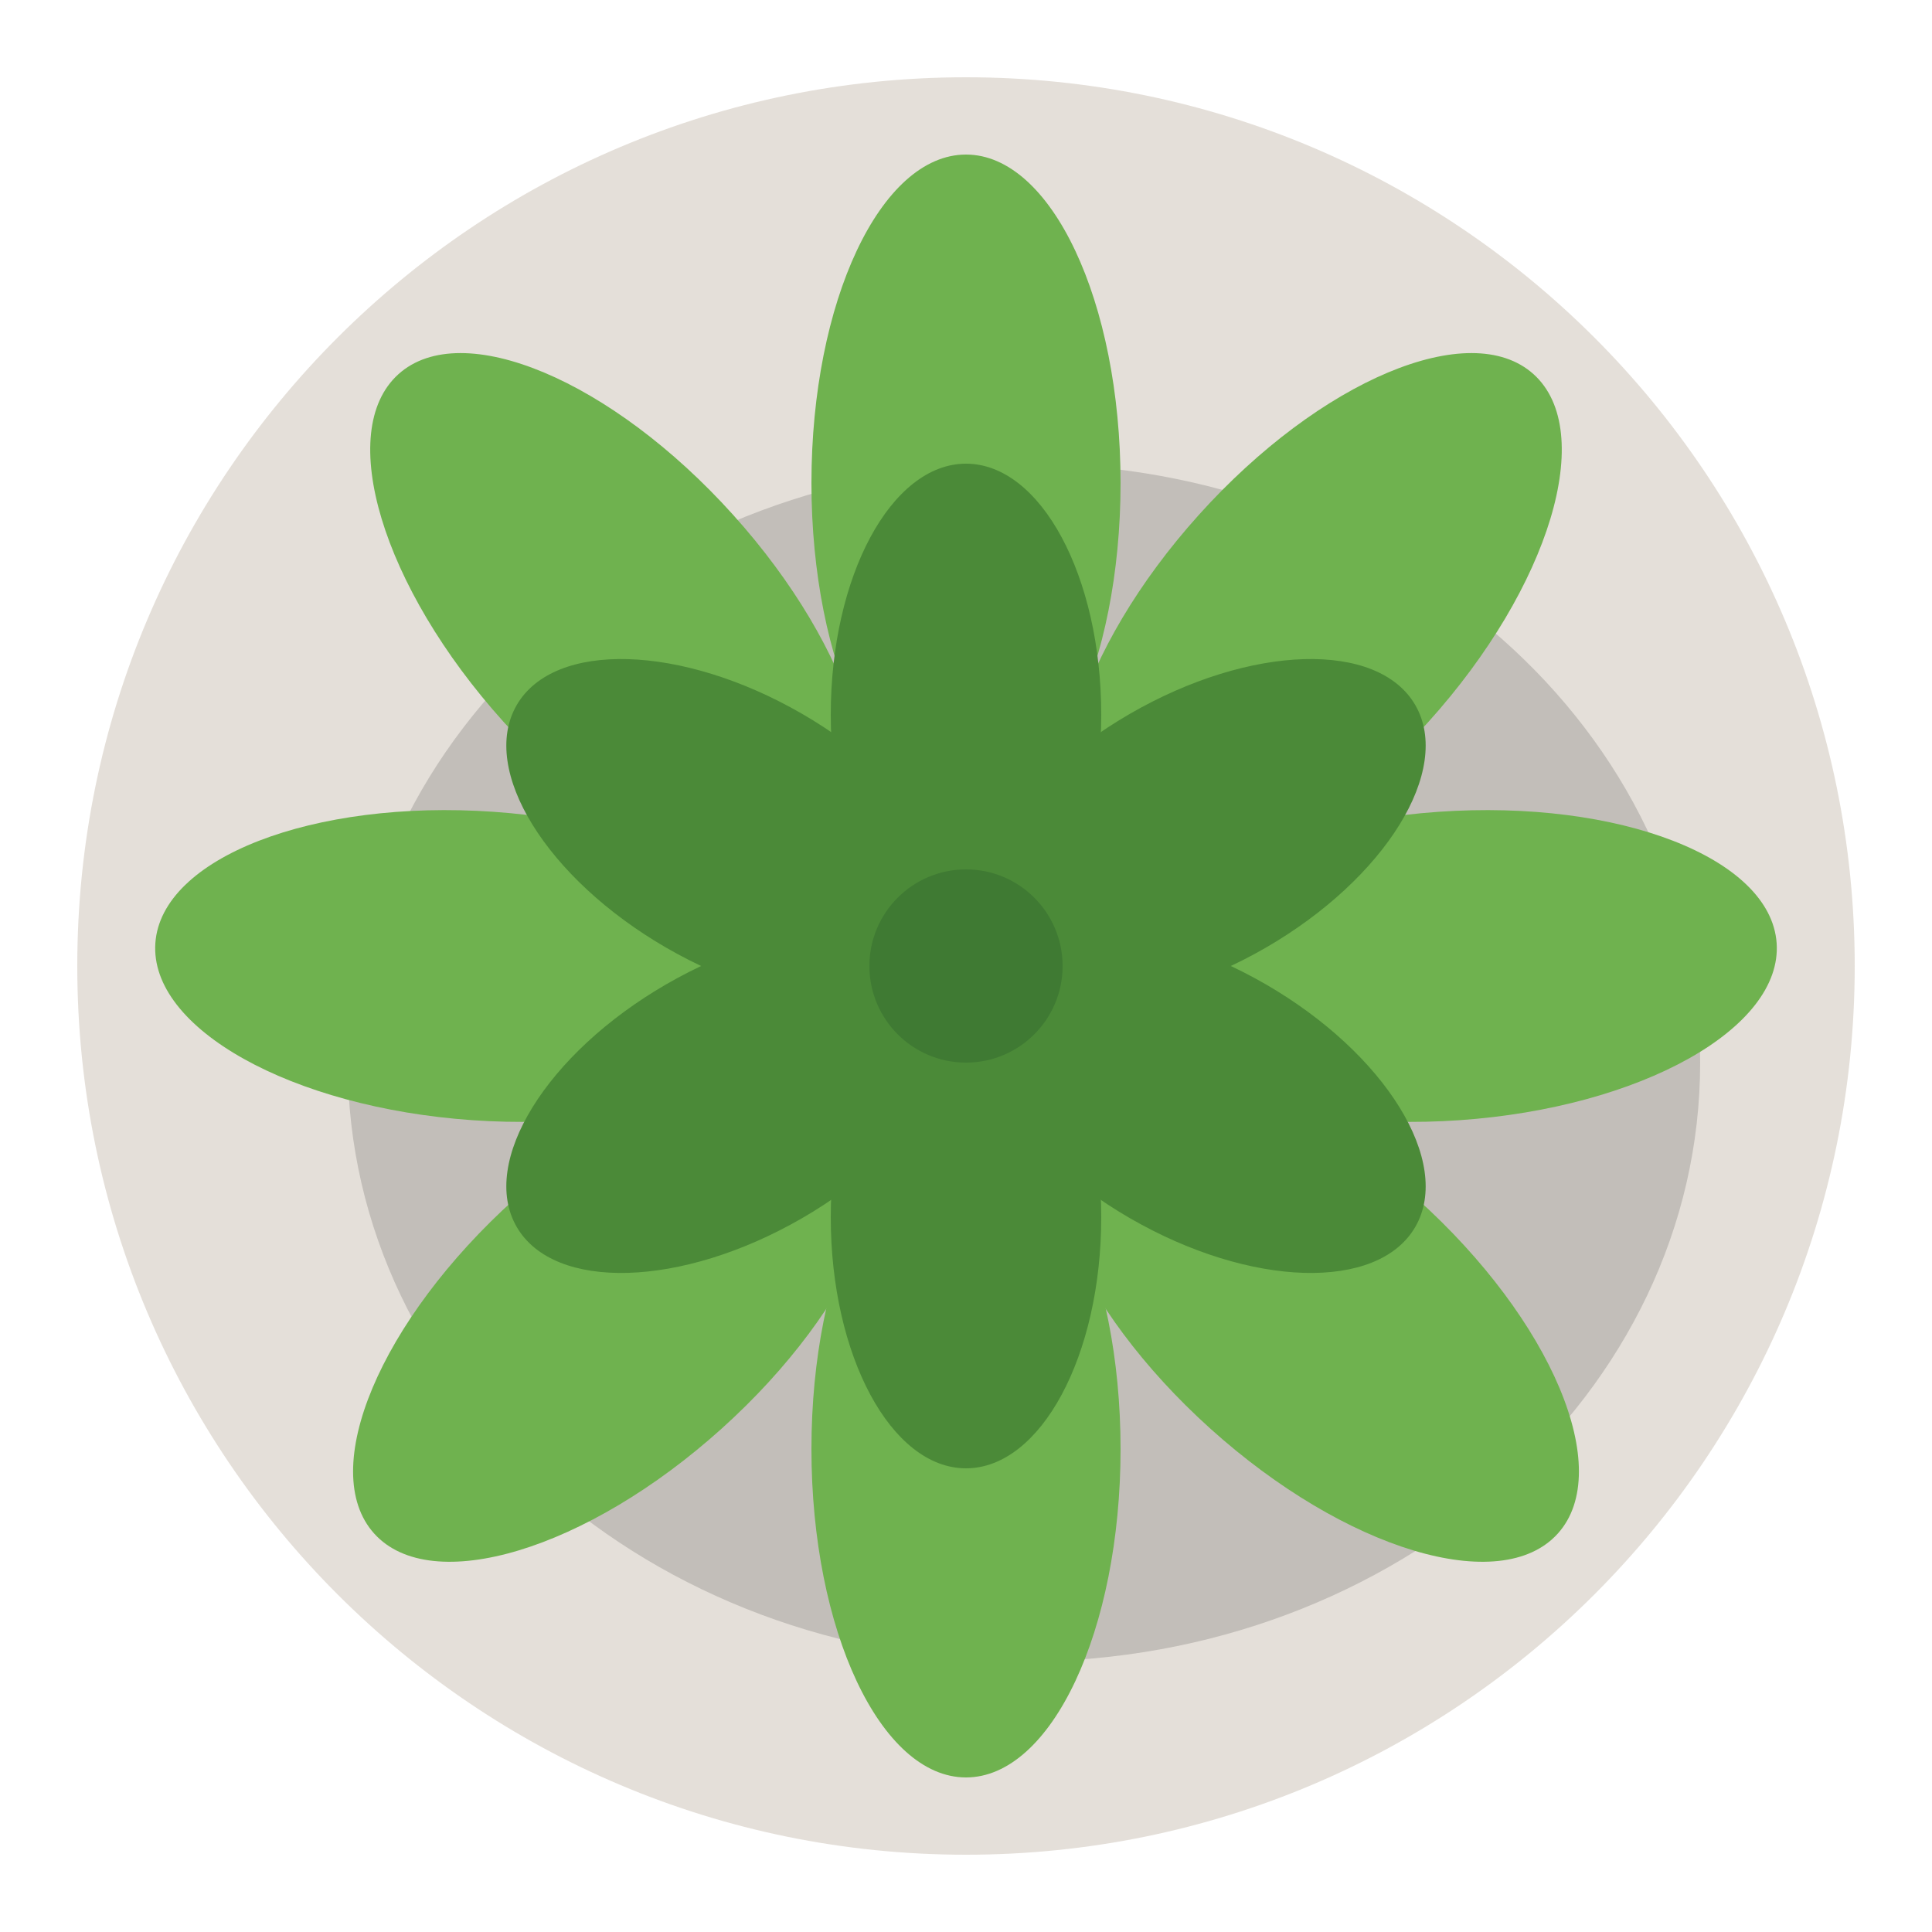
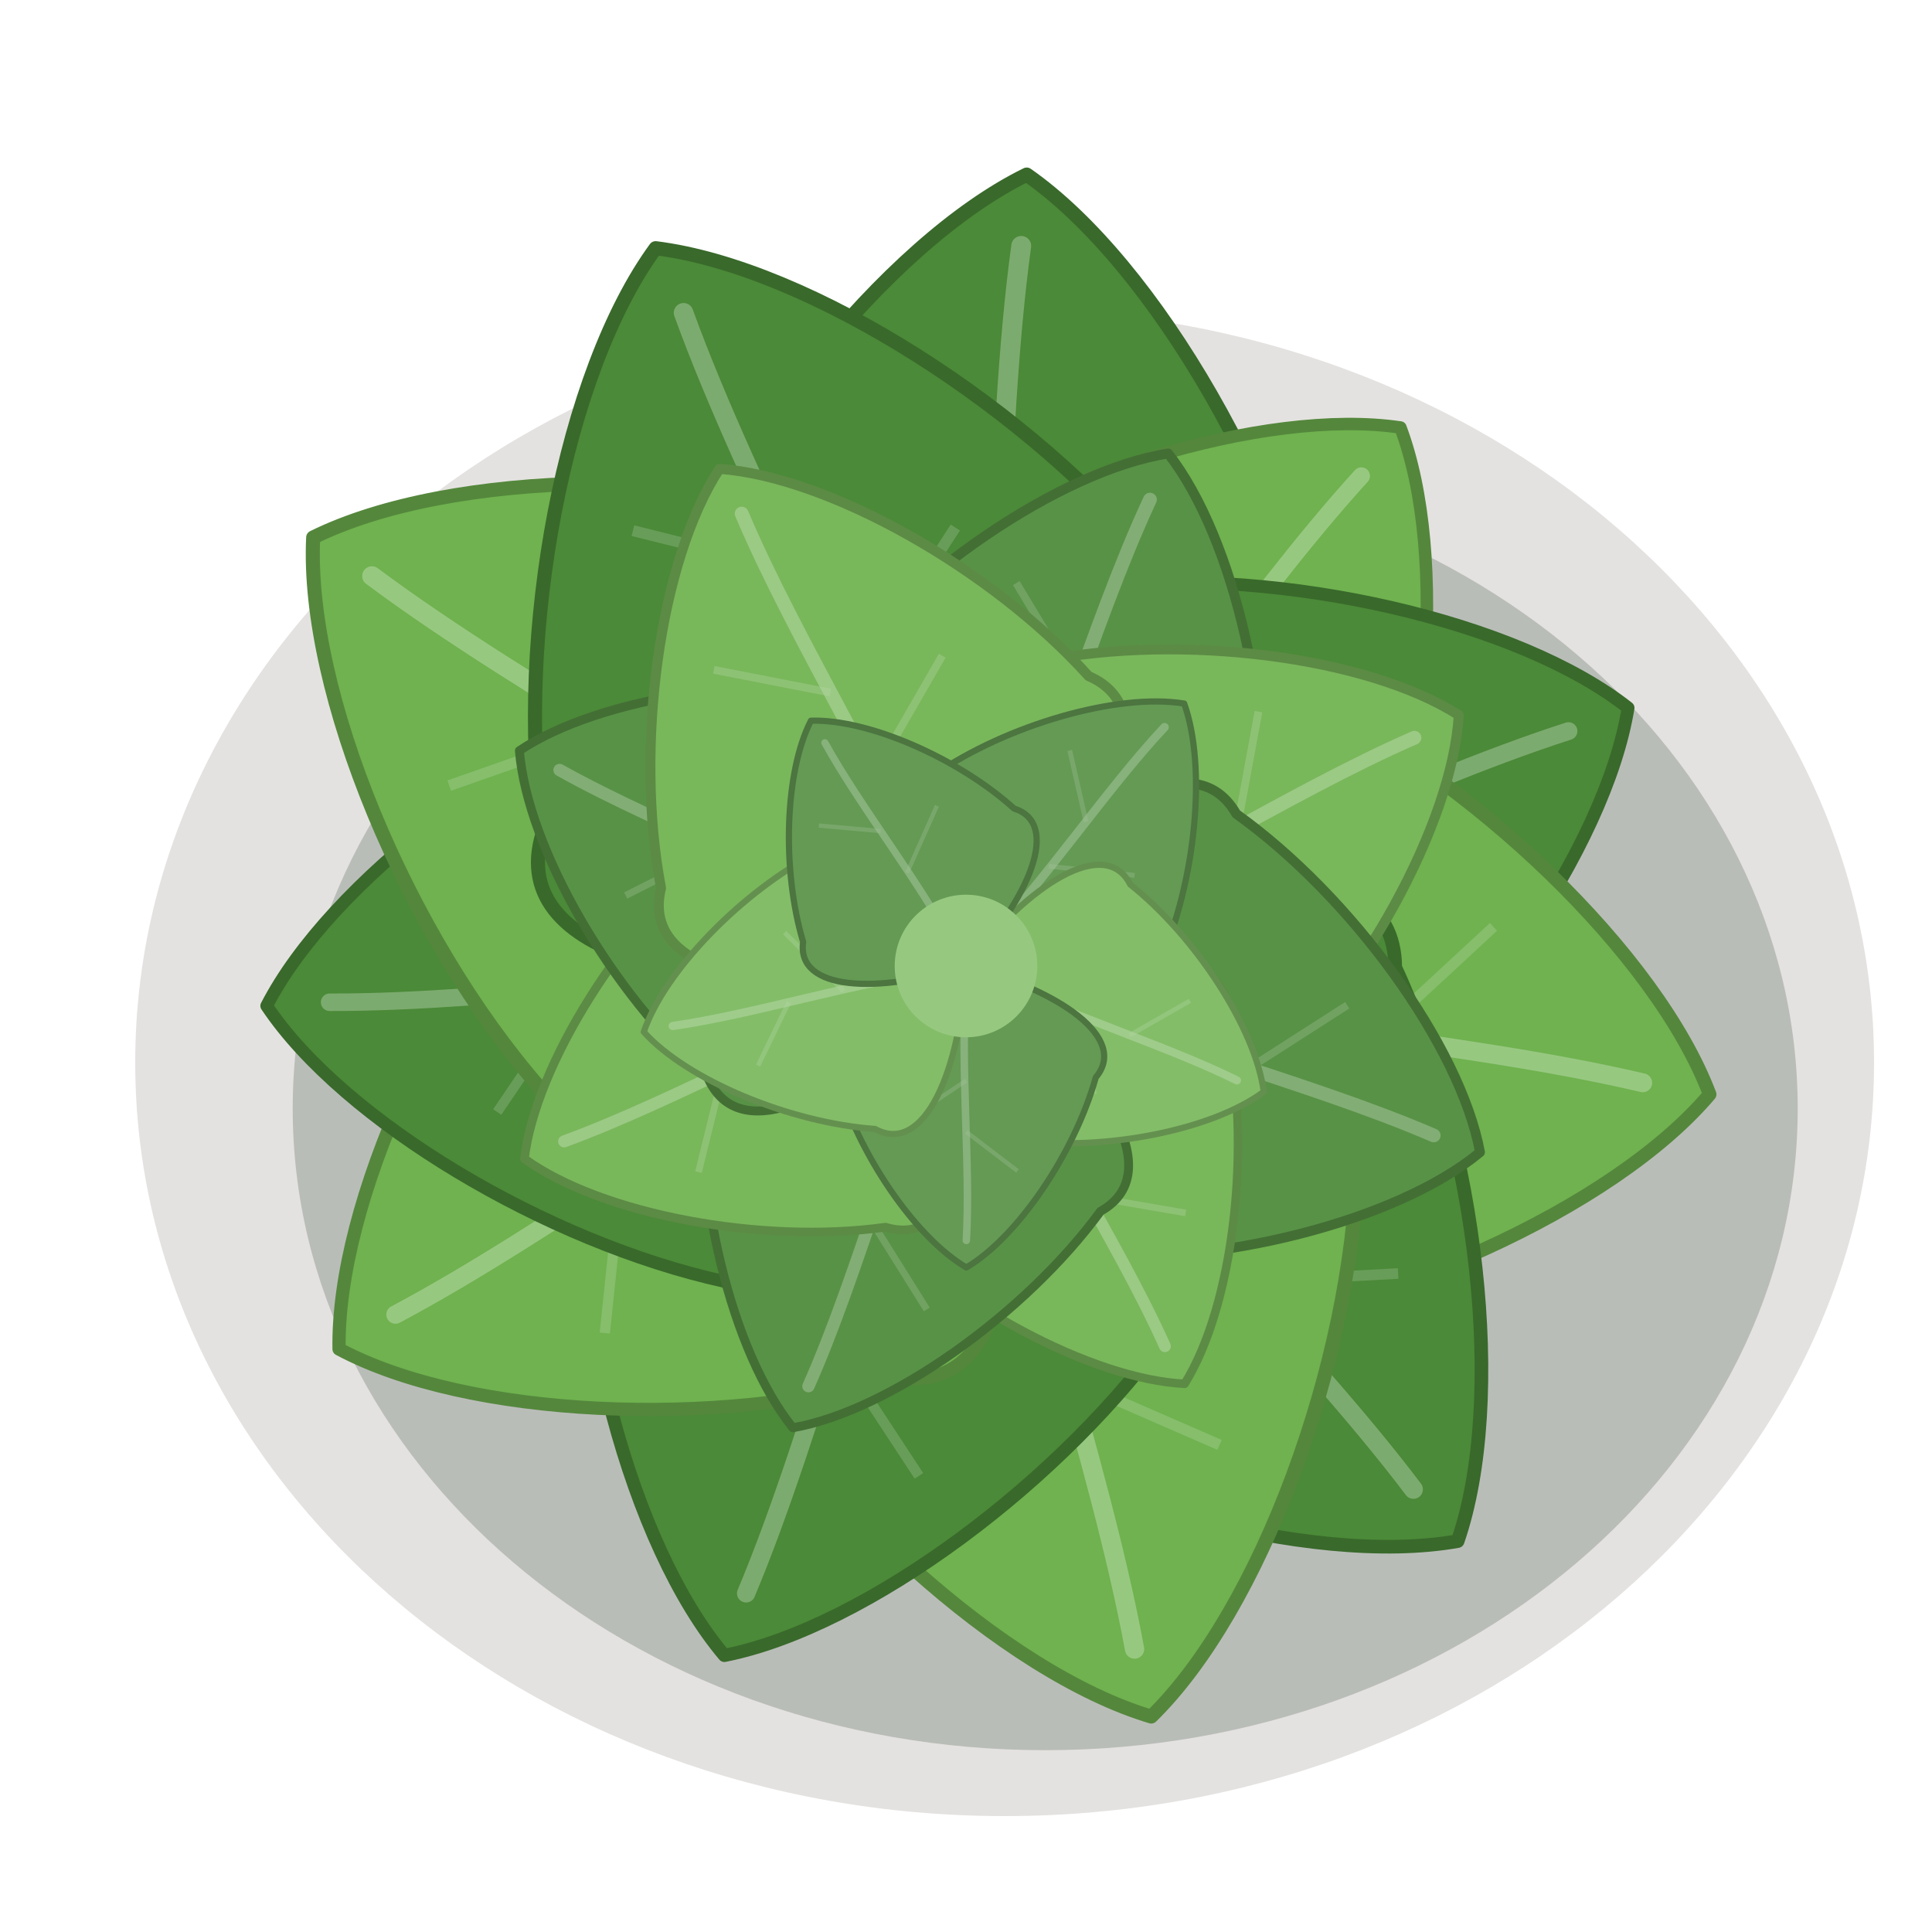
- <svg xmlns="http://www.w3.org/2000/svg" viewBox="-50 -50 100 100" width="100" height="100" role="img" aria-label="valerianella">
-   <circle cx="0" cy="0" r="46" fill="#6b4e2a" opacity="0.18" />
-   <ellipse cx="3" cy="5" rx="35" ry="31" fill="rgba(0,0,0,.15)" />
-   <g fill="#6fb24f">
-     <ellipse cx="0" cy="-25" rx="8" ry="17" />
-     <ellipse cx="18" cy="-18" rx="8" ry="17" transform="rotate(42 18 -18)" />
-     <ellipse cx="25" cy="0" rx="8" ry="17" transform="rotate(86 25 0)" />
-     <ellipse cx="18" cy="18" rx="8" ry="17" transform="rotate(132 18 18)" />
-     <ellipse cx="0" cy="25" rx="8" ry="17" />
-     <ellipse cx="-18" cy="18" rx="8" ry="17" transform="rotate(-132 -18 18)" />
-     <ellipse cx="-25" cy="0" rx="8" ry="17" transform="rotate(-86 -25 0)" />
-     <ellipse cx="-18" cy="-18" rx="8" ry="17" transform="rotate(-42 -18 -18)" />
+ <svg xmlns="http://www.w3.org/2000/svg" viewBox="-50 -50 100 100" width="100" height="100" role="img" aria-label="Valerianella">
+   <ellipse cx="2" cy="5" rx="45" ry="39" fill="#2f1d10" opacity=".13" />
+   <g class="plant-glyph plant-glyph--rosetta" style="isolation:isolate">
+     <ellipse cx="4.1" cy="7.38" rx="38.95" ry="33.21" fill="#112718" opacity="0.2" />
+     <g transform="rotate(4.386991)">
+       <path d="M0 0 C12.735 -3.286 22.183 -9.88 17.664 -15.199       C14.789 -25.469 6.983 -36.971 0 -41.079       C-6.983 -36.971 -14.789 -25.469 -17.664 -15.199       C-22.183 -9.88 -12.735 -3.286 0 0Z" fill="#4b8a38" stroke="#39692b" stroke-width="0.739" stroke-linejoin="round" />
+       <path d="M0 -1 C0.822 -13.967 -0.616 -27.112 0 -37.382" fill="none" stroke="#a1c298" stroke-width="1.027" stroke-linecap="round" opacity=".58" />
+       <path d="M0 -15.61 L8.627 -21.361 M0 -22.594 L-6.983 -27.934" fill="none" stroke="#a1c298" stroke-width="0.575" opacity=".34" />
+     </g>
+     <g transform="rotate(38.8943)">
+       <path d="M0 0 C11.102 -2.865 19.338 -8.613 15.399 -13.25       C12.892 -22.203 6.088 -32.231 0 -35.812       C-6.088 -32.231 -12.892 -22.203 -15.399 -13.25       C-19.338 -8.613 -11.102 -2.865 0 0Z" fill="#6fb24f" stroke="#54873c" stroke-width="0.645" stroke-linejoin="round" />
+       <path d="M0 -1 C0.716 -12.176 -0.537 -23.636 0 -32.589" fill="none" stroke="#b4d7a3" stroke-width="0.895" stroke-linecap="round" opacity=".58" />
+       <path d="M0 -13.609 L7.521 -18.622 M0 -19.697 L-6.088 -24.352" fill="none" stroke="#b4d7a3" stroke-width="0.501" opacity=".34" />
+     </g>
+     <g transform="rotate(68.69964)">
+       <path d="M0 0 C11.403 -2.943 19.863 -8.846 15.816 -13.61       C13.242 -22.805 6.253 -33.104 0 -36.782       C-6.253 -33.104 -13.242 -22.805 -15.816 -13.61       C-19.863 -8.846 -11.403 -2.943 0 0Z" fill="#4b8a38" stroke="#39692b" stroke-width="0.662" stroke-linejoin="round" />
+       <path d="M0 -1 C0.736 -12.506 -0.552 -24.276 0 -33.472" fill="none" stroke="#a1c298" stroke-width="0.92" stroke-linecap="round" opacity=".58" />
+       <path d="M0 -13.977 L7.724 -19.127 M0 -20.23 L-6.253 -25.012" fill="none" stroke="#a1c298" stroke-width="0.515" opacity=".34" />
+     </g>
+     <g transform="rotate(99.79238)">
+       <path d="M0 0 C12.109 -3.125 21.093 -9.394 16.796 -14.452       C14.062 -24.218 6.64 -35.155 0 -39.061       C-6.64 -35.155 -14.062 -24.218 -16.796 -14.452       C-21.093 -9.394 -12.109 -3.125 0 0Z" fill="#6fb24f" stroke="#54873c" stroke-width="0.703" stroke-linejoin="round" />
+       <path d="M0 -1 C0.781 -13.281 -0.586 -25.78 0 -35.545" fill="none" stroke="#b4d7a3" stroke-width="0.977" stroke-linecap="round" opacity=".58" />
+       <path d="M0 -14.843 L8.203 -20.312 M0 -21.483 L-6.64 -26.561" fill="none" stroke="#b4d7a3" stroke-width="0.547" opacity=".34" />
+     </g>
+     <g transform="rotate(139.4719)">
+       <path d="M0 0 C12.141 -3.133 21.149 -9.419 16.841 -14.491       C14.099 -24.282 6.658 -35.248 0 -39.164       C-6.658 -35.248 -14.099 -24.282 -16.841 -14.491       C-21.149 -9.419 -12.141 -3.133 0 0Z" fill="#4b8a38" stroke="#39692b" stroke-width="0.705" stroke-linejoin="round" />
+       <path d="M0 -1 C0.783 -13.316 -0.587 -25.849 0 -35.64" fill="none" stroke="#a1c298" stroke-width="0.979" stroke-linecap="round" opacity=".58" />
+       <path d="M0 -14.882 L8.225 -20.366 M0 -21.54 L-6.658 -26.632" fill="none" stroke="#a1c298" stroke-width="0.548" opacity=".34" />
+     </g>
+     <g transform="rotate(166.1371)">
+       <path d="M0 0 C12.405 -3.201 21.609 -9.624 17.207 -14.806       C14.406 -24.81 6.803 -36.015 0 -40.016       C-6.803 -36.015 -14.406 -24.81 -17.207 -14.806       C-21.609 -9.624 -12.405 -3.201 0 0Z" fill="#6fb24f" stroke="#54873c" stroke-width="0.72" stroke-linejoin="round" />
+       <path d="M0 -1 C0.8 -13.606 -0.6 -26.411 0 -36.415" fill="none" stroke="#b4d7a3" stroke-width="1" stroke-linecap="round" opacity=".58" />
+       <path d="M0 -15.206 L8.403 -20.808 M0 -22.009 L-6.803 -27.211" fill="none" stroke="#b4d7a3" stroke-width="0.56" opacity=".34" />
+     </g>
+     <g transform="rotate(199.3134)">
+       <path d="M0 0 C11.722 -3.025 20.419 -9.094 16.259 -13.991       C13.612 -23.444 6.428 -34.031 0 -37.812       C-6.428 -34.031 -13.612 -23.444 -16.259 -13.991       C-20.419 -9.094 -11.722 -3.025 0 0Z" fill="#4b8a38" stroke="#39692b" stroke-width="0.681" stroke-linejoin="round" />
+       <path d="M0 -1 C0.756 -12.856 -0.567 -24.956 0 -34.409" fill="none" stroke="#a1c298" stroke-width="0.945" stroke-linecap="round" opacity=".58" />
+       <path d="M0 -14.369 L7.941 -19.662 M0 -20.797 L-6.428 -25.712" fill="none" stroke="#a1c298" stroke-width="0.529" opacity=".34" />
+     </g>
+     <g transform="rotate(238.5766)">
+       <path d="M0 0 C11.789 -3.042 20.535 -9.146 16.352 -14.07       C13.69 -23.577 6.465 -34.225 0 -38.028       C-6.465 -34.225 -13.69 -23.577 -16.352 -14.07       C-20.535 -9.146 -11.789 -3.042 0 0Z" fill="#6fb24f" stroke="#54873c" stroke-width="0.685" stroke-linejoin="round" />
+       <path d="M0 -1 C0.761 -12.929 -0.57 -25.098 0 -34.605" fill="none" stroke="#b4d7a3" stroke-width="0.951" stroke-linecap="round" opacity=".58" />
+       <path d="M0 -14.451 L7.986 -19.774 M0 -20.915 L-6.465 -25.859" fill="none" stroke="#b4d7a3" stroke-width="0.532" opacity=".34" />
+     </g>
+     <g transform="rotate(266.7385)">
+       <path d="M0 0 C11.239 -2.9 19.578 -8.72 15.59 -13.415       C13.052 -22.479 6.164 -32.631 0 -36.256       C-6.164 -32.631 -13.052 -22.479 -15.59 -13.415       C-19.578 -8.72 -11.239 -2.9 0 0Z" fill="#4b8a38" stroke="#39692b" stroke-width="0.653" stroke-linejoin="round" />
+       <path d="M0 -1 C0.725 -12.327 -0.544 -23.929 0 -32.993" fill="none" stroke="#a1c298" stroke-width="0.906" stroke-linecap="round" opacity=".58" />
+       <path d="M0 -13.777 L7.614 -18.853 M0 -19.941 L-6.164 -24.654" fill="none" stroke="#a1c298" stroke-width="0.508" opacity=".34" />
+     </g>
+     <g transform="rotate(303.2821)">
+       <path d="M0 0 C12.53 -3.234 21.826 -9.721 17.38 -14.955       C14.551 -25.06 6.871 -36.377 0 -40.419       C-6.871 -36.377 -14.551 -25.06 -17.38 -14.955       C-21.826 -9.721 -12.53 -3.234 0 0Z" fill="#6fb24f" stroke="#54873c" stroke-width="0.728" stroke-linejoin="round" />
+       <path d="M0 -1 C0.808 -13.743 -0.606 -26.677 0 -36.782" fill="none" stroke="#b4d7a3" stroke-width="1.01" stroke-linecap="round" opacity=".58" />
+       <path d="M0 -15.359 L8.488 -21.018 M0 -22.231 L-6.871 -27.485" fill="none" stroke="#b4d7a3" stroke-width="0.566" opacity=".34" />
+     </g>
+     <g transform="rotate(336.6157)">
+       <path d="M0 0 C12.548 -3.238 21.858 -9.735 17.406 -14.977       C14.572 -25.097 6.881 -36.431 0 -40.478       C-6.881 -36.431 -14.572 -25.097 -17.406 -14.977       C-21.858 -9.735 -12.548 -3.238 0 0Z" fill="#4b8a38" stroke="#39692b" stroke-width="0.729" stroke-linejoin="round" />
+       <path d="M0 -1 C0.81 -13.763 -0.607 -26.716 0 -36.835" fill="none" stroke="#a1c298" stroke-width="1.012" stroke-linecap="round" opacity=".58" />
+       <path d="M0 -15.382 L8.5 -21.049 M0 -22.263 L-6.881 -27.525" fill="none" stroke="#a1c298" stroke-width="0.567" opacity=".34" />
+     </g>
+     <g transform="rotate(21.52557)">
+       <path d="M0 0 C8.84 -2.281 15.399 -6.858 12.262 -10.551       C10.266 -17.68 4.848 -25.664 0 -28.516       C-4.848 -25.664 -10.266 -17.68 -12.262 -10.551       C-15.399 -6.858 -8.84 -2.281 0 0Z" fill="#589246" stroke="#436f35" stroke-width="0.513" stroke-linejoin="round" />
+       <path d="M0 -1 C0.57 -9.695 -0.428 -18.82 0 -25.949" fill="none" stroke="#a1c298" stroke-width="0.713" stroke-linecap="round" opacity=".58" />
+       <path d="M0 -10.836 L5.988 -14.828 M0 -15.684 L-4.848 -19.391" fill="none" stroke="#a1c298" stroke-width="0.399" opacity=".34" />
+     </g>
+     <g transform="rotate(63.02319)">
+       <path d="M0 0 C8.872 -2.29 15.455 -6.883 12.307 -10.589       C10.303 -17.744 4.865 -25.758 0 -28.62       C-4.865 -25.758 -10.303 -17.744 -12.307 -10.589       C-15.455 -6.883 -8.872 -2.29 0 0Z" fill="#79b75b" stroke="#5c8b45" stroke-width="0.515" stroke-linejoin="round" />
+       <path d="M0 -1 C0.572 -9.731 -0.429 -18.889 0 -26.044" fill="none" stroke="#b4d7a3" stroke-width="0.715" stroke-linecap="round" opacity=".58" />
+       <path d="M0 -10.876 L6.01 -14.882 M0 -15.741 L-4.865 -19.462" fill="none" stroke="#b4d7a3" stroke-width="0.401" opacity=".34" />
+     </g>
+     <g transform="rotate(109.9167)">
+       <path d="M0 0 C8.772 -2.264 15.281 -6.806 12.168 -10.47       C10.187 -17.545 4.811 -25.468 0 -28.298       C-4.811 -25.468 -10.187 -17.545 -12.168 -10.47       C-15.281 -6.806 -8.772 -2.264 0 0Z" fill="#589246" stroke="#436f35" stroke-width="0.509" stroke-linejoin="round" />
+       <path d="M0 -1 C0.566 -9.621 -0.424 -18.677 0 -25.751" fill="none" stroke="#a1c298" stroke-width="0.707" stroke-linecap="round" opacity=".58" />
+       <path d="M0 -10.753 L5.943 -14.715 M0 -15.564 L-4.811 -19.243" fill="none" stroke="#a1c298" stroke-width="0.396" opacity=".34" />
+     </g>
+     <g transform="rotate(152.3791)">
+       <path d="M0 0 C7.566 -1.953 13.18 -5.87 10.495 -9.031       C8.787 -15.133 4.149 -21.967 0 -24.407       C-4.149 -21.967 -8.787 -15.133 -10.495 -9.031       C-13.18 -5.87 -7.566 -1.953 0 0Z" fill="#79b75b" stroke="#5c8b45" stroke-width="0.439" stroke-linejoin="round" />
+       <path d="M0 -1 C0.488 -8.298 -0.366 -16.109 0 -22.211" fill="none" stroke="#b4d7a3" stroke-width="0.61" stroke-linecap="round" opacity=".58" />
+       <path d="M0 -9.275 L5.126 -12.692 M0 -13.424 L-4.149 -16.597" fill="none" stroke="#b4d7a3" stroke-width="0.342" opacity=".34" />
+     </g>
+     <g transform="rotate(200.5536)">
+       <path d="M0 0 C7.913 -2.042 13.784 -6.139 10.976 -9.444       C9.189 -15.826 4.339 -22.973 0 -25.525       C-4.339 -22.973 -9.189 -15.826 -10.976 -9.444       C-13.784 -6.139 -7.913 -2.042 0 0Z" fill="#589246" stroke="#436f35" stroke-width="0.459" stroke-linejoin="round" />
+       <path d="M0 -1 C0.511 -8.679 -0.383 -16.847 0 -23.228" fill="none" stroke="#a1c298" stroke-width="0.638" stroke-linecap="round" opacity=".58" />
+       <path d="M0 -9.7 L5.36 -13.273 M0 -14.039 L-4.339 -17.357" fill="none" stroke="#a1c298" stroke-width="0.357" opacity=".34" />
+     </g>
+     <g transform="rotate(246.4211)">
+       <path d="M0 0 C7.731 -1.995 13.466 -5.997 10.723 -9.227       C8.978 -15.461 4.239 -22.444 0 -24.938       C-4.239 -22.444 -8.978 -15.461 -10.723 -9.227       C-13.466 -5.997 -7.731 -1.995 0 0Z" fill="#79b75b" stroke="#5c8b45" stroke-width="0.449" stroke-linejoin="round" />
+       <path d="M0 -1 C0.499 -8.479 -0.374 -16.459 0 -22.693" fill="none" stroke="#b4d7a3" stroke-width="0.623" stroke-linecap="round" opacity=".58" />
+       <path d="M0 -9.476 L5.237 -12.968 M0 -13.716 L-4.239 -16.958" fill="none" stroke="#b4d7a3" stroke-width="0.349" opacity=".34" />
+     </g>
+     <g transform="rotate(295.7407)">
+       <path d="M0 0 C7.956 -2.053 13.858 -6.172 11.035 -9.495       C9.239 -15.911 4.363 -23.097 0 -25.663       C-4.363 -23.097 -9.239 -15.911 -11.035 -9.495       C-13.858 -6.172 -7.956 -2.053 0 0Z" fill="#589246" stroke="#436f35" stroke-width="0.462" stroke-linejoin="round" />
+       <path d="M0 -1 C0.513 -8.725 -0.385 -16.938 0 -23.353" fill="none" stroke="#a1c298" stroke-width="0.642" stroke-linecap="round" opacity=".58" />
+       <path d="M0 -9.752 L5.389 -13.345 M0 -14.115 L-4.363 -17.451" fill="none" stroke="#a1c298" stroke-width="0.359" opacity=".34" />
+     </g>
+     <g transform="rotate(333.6266)">
+       <path d="M0 0 C8.903 -2.298 15.509 -6.907 12.35 -10.626       C10.339 -17.806 4.882 -25.848 0 -28.72       C-4.882 -25.848 -10.339 -17.806 -12.35 -10.626       C-15.509 -6.907 -8.903 -2.298 0 0Z" fill="#79b75b" stroke="#5c8b45" stroke-width="0.517" stroke-linejoin="round" />
+       <path d="M0 -1 C0.574 -9.765 -0.431 -18.955 0 -26.135" fill="none" stroke="#b4d7a3" stroke-width="0.718" stroke-linecap="round" opacity=".58" />
+       <path d="M0 -10.914 L6.031 -14.934 M0 -15.796 L-4.882 -19.53" fill="none" stroke="#b4d7a3" stroke-width="0.402" opacity=".34" />
+     </g>
+     <g transform="rotate(39.74001)">
+       <path d="M0 0 C5.476 -1.413 9.539 -4.248 7.596 -6.536       C6.359 -10.952 3.003 -15.899 0 -17.665       C-3.003 -15.899 -6.359 -10.952 -7.596 -6.536       C-9.539 -4.248 -5.476 -1.413 0 0Z" fill="#649a54" stroke="#4c7540" stroke-width="0.32" stroke-linejoin="round" />
+       <path d="M0 -1 C0.353 -6.006 -0.265 -11.659 0 -16.075" fill="none" stroke="#a1c298" stroke-width="0.442" stroke-linecap="round" opacity=".58" />
+       <path d="M0 -6.713 L3.71 -9.186 M0 -9.716 L-3.003 -12.012" fill="none" stroke="#a1c298" stroke-width="0.247" opacity=".34" />
+     </g>
+     <g transform="rotate(112.891)">
+       <path d="M0 0 C5.186 -1.338 9.034 -4.024 7.194 -6.19       C6.023 -10.373 2.844 -15.057 0 -16.73       C-2.844 -15.057 -6.023 -10.373 -7.194 -6.19       C-9.034 -4.024 -5.186 -1.338 0 0Z" fill="#83bd68" stroke="#64904f" stroke-width="0.32" stroke-linejoin="round" />
+       <path d="M0 -1 C0.335 -5.688 -0.251 -11.042 0 -15.224" fill="none" stroke="#b4d7a3" stroke-width="0.418" stroke-linecap="round" opacity=".58" />
+       <path d="M0 -6.357 L3.513 -8.7 M0 -9.201 L-2.844 -11.376" fill="none" stroke="#b4d7a3" stroke-width="0.234" opacity=".34" />
+     </g>
+     <g transform="rotate(179.9304)">
+       <path d="M0 0 C4.838 -1.249 8.427 -3.753 6.711 -5.774       C5.618 -9.676 2.653 -14.046 0 -15.606       C-2.653 -14.046 -5.618 -9.676 -6.711 -5.774       C-8.427 -3.753 -4.838 -1.249 0 0Z" fill="#649a54" stroke="#4c7540" stroke-width="0.32" stroke-linejoin="round" />
+       <path d="M0 -1 C0.312 -5.306 -0.234 -10.3 0 -14.202" fill="none" stroke="#a1c298" stroke-width="0.39" stroke-linecap="round" opacity=".58" />
+       <path d="M0 -5.93 L3.277 -8.115 M0 -8.583 L-2.653 -10.612" fill="none" stroke="#a1c298" stroke-width="0.22" opacity=".34" />
+     </g>
+     <g transform="rotate(258.4396)">
+       <path d="M0 0 C5.278 -1.362 9.194 -4.095 7.321 -6.299       C6.129 -10.556 2.894 -15.323 0 -17.025       C-2.894 -15.323 -6.129 -10.556 -7.321 -6.299       C-9.194 -4.095 -5.278 -1.362 0 0Z" fill="#83bd68" stroke="#64904f" stroke-width="0.32" stroke-linejoin="round" />
+       <path d="M0 -1 C0.341 -5.789 -0.255 -11.237 0 -15.493" fill="none" stroke="#b4d7a3" stroke-width="0.426" stroke-linecap="round" opacity=".58" />
+       <path d="M0 -6.47 L3.575 -8.853 M0 -9.364 L-2.894 -11.577" fill="none" stroke="#b4d7a3" stroke-width="0.238" opacity=".34" />
+     </g>
+     <g transform="rotate(327.7031)">
+       <path d="M0 0 C4.656 -1.202 8.111 -3.612 6.459 -5.558       C5.407 -9.313 2.553 -13.519 0 -15.021       C-2.553 -13.519 -5.407 -9.313 -6.459 -5.558       C-8.111 -3.612 -4.656 -1.202 0 0Z" fill="#649a54" stroke="#4c7540" stroke-width="0.32" stroke-linejoin="round" />
+       <path d="M0 -1 C0.3 -5.107 -0.225 -9.914 0 -13.669" fill="none" stroke="#a1c298" stroke-width="0.376" stroke-linecap="round" opacity=".58" />
+       <path d="M0 -5.708 L3.154 -7.811 M0 -8.261 L-2.553 -10.214" fill="none" stroke="#a1c298" stroke-width="0.22" opacity=".34" />
+     </g>
+     <circle r="3.69" fill="#97c880" />
  </g>
-   <g fill="#4b8a38">
-     <ellipse cx="0" cy="-13" rx="7" ry="13" />
-     <ellipse cx="12" cy="-7" rx="7" ry="13" transform="rotate(60 12 -7)" />
-     <ellipse cx="12" cy="7" rx="7" ry="13" transform="rotate(120 12 7)" />
-     <ellipse cx="0" cy="13" rx="7" ry="13" />
-     <ellipse cx="-12" cy="7" rx="7" ry="13" transform="rotate(-120 -12 7)" />
-     <ellipse cx="-12" cy="-7" rx="7" ry="13" transform="rotate(-60 -12 -7)" />
-   </g>
-   <circle r="5" fill="#3f7a33" />
</svg>
